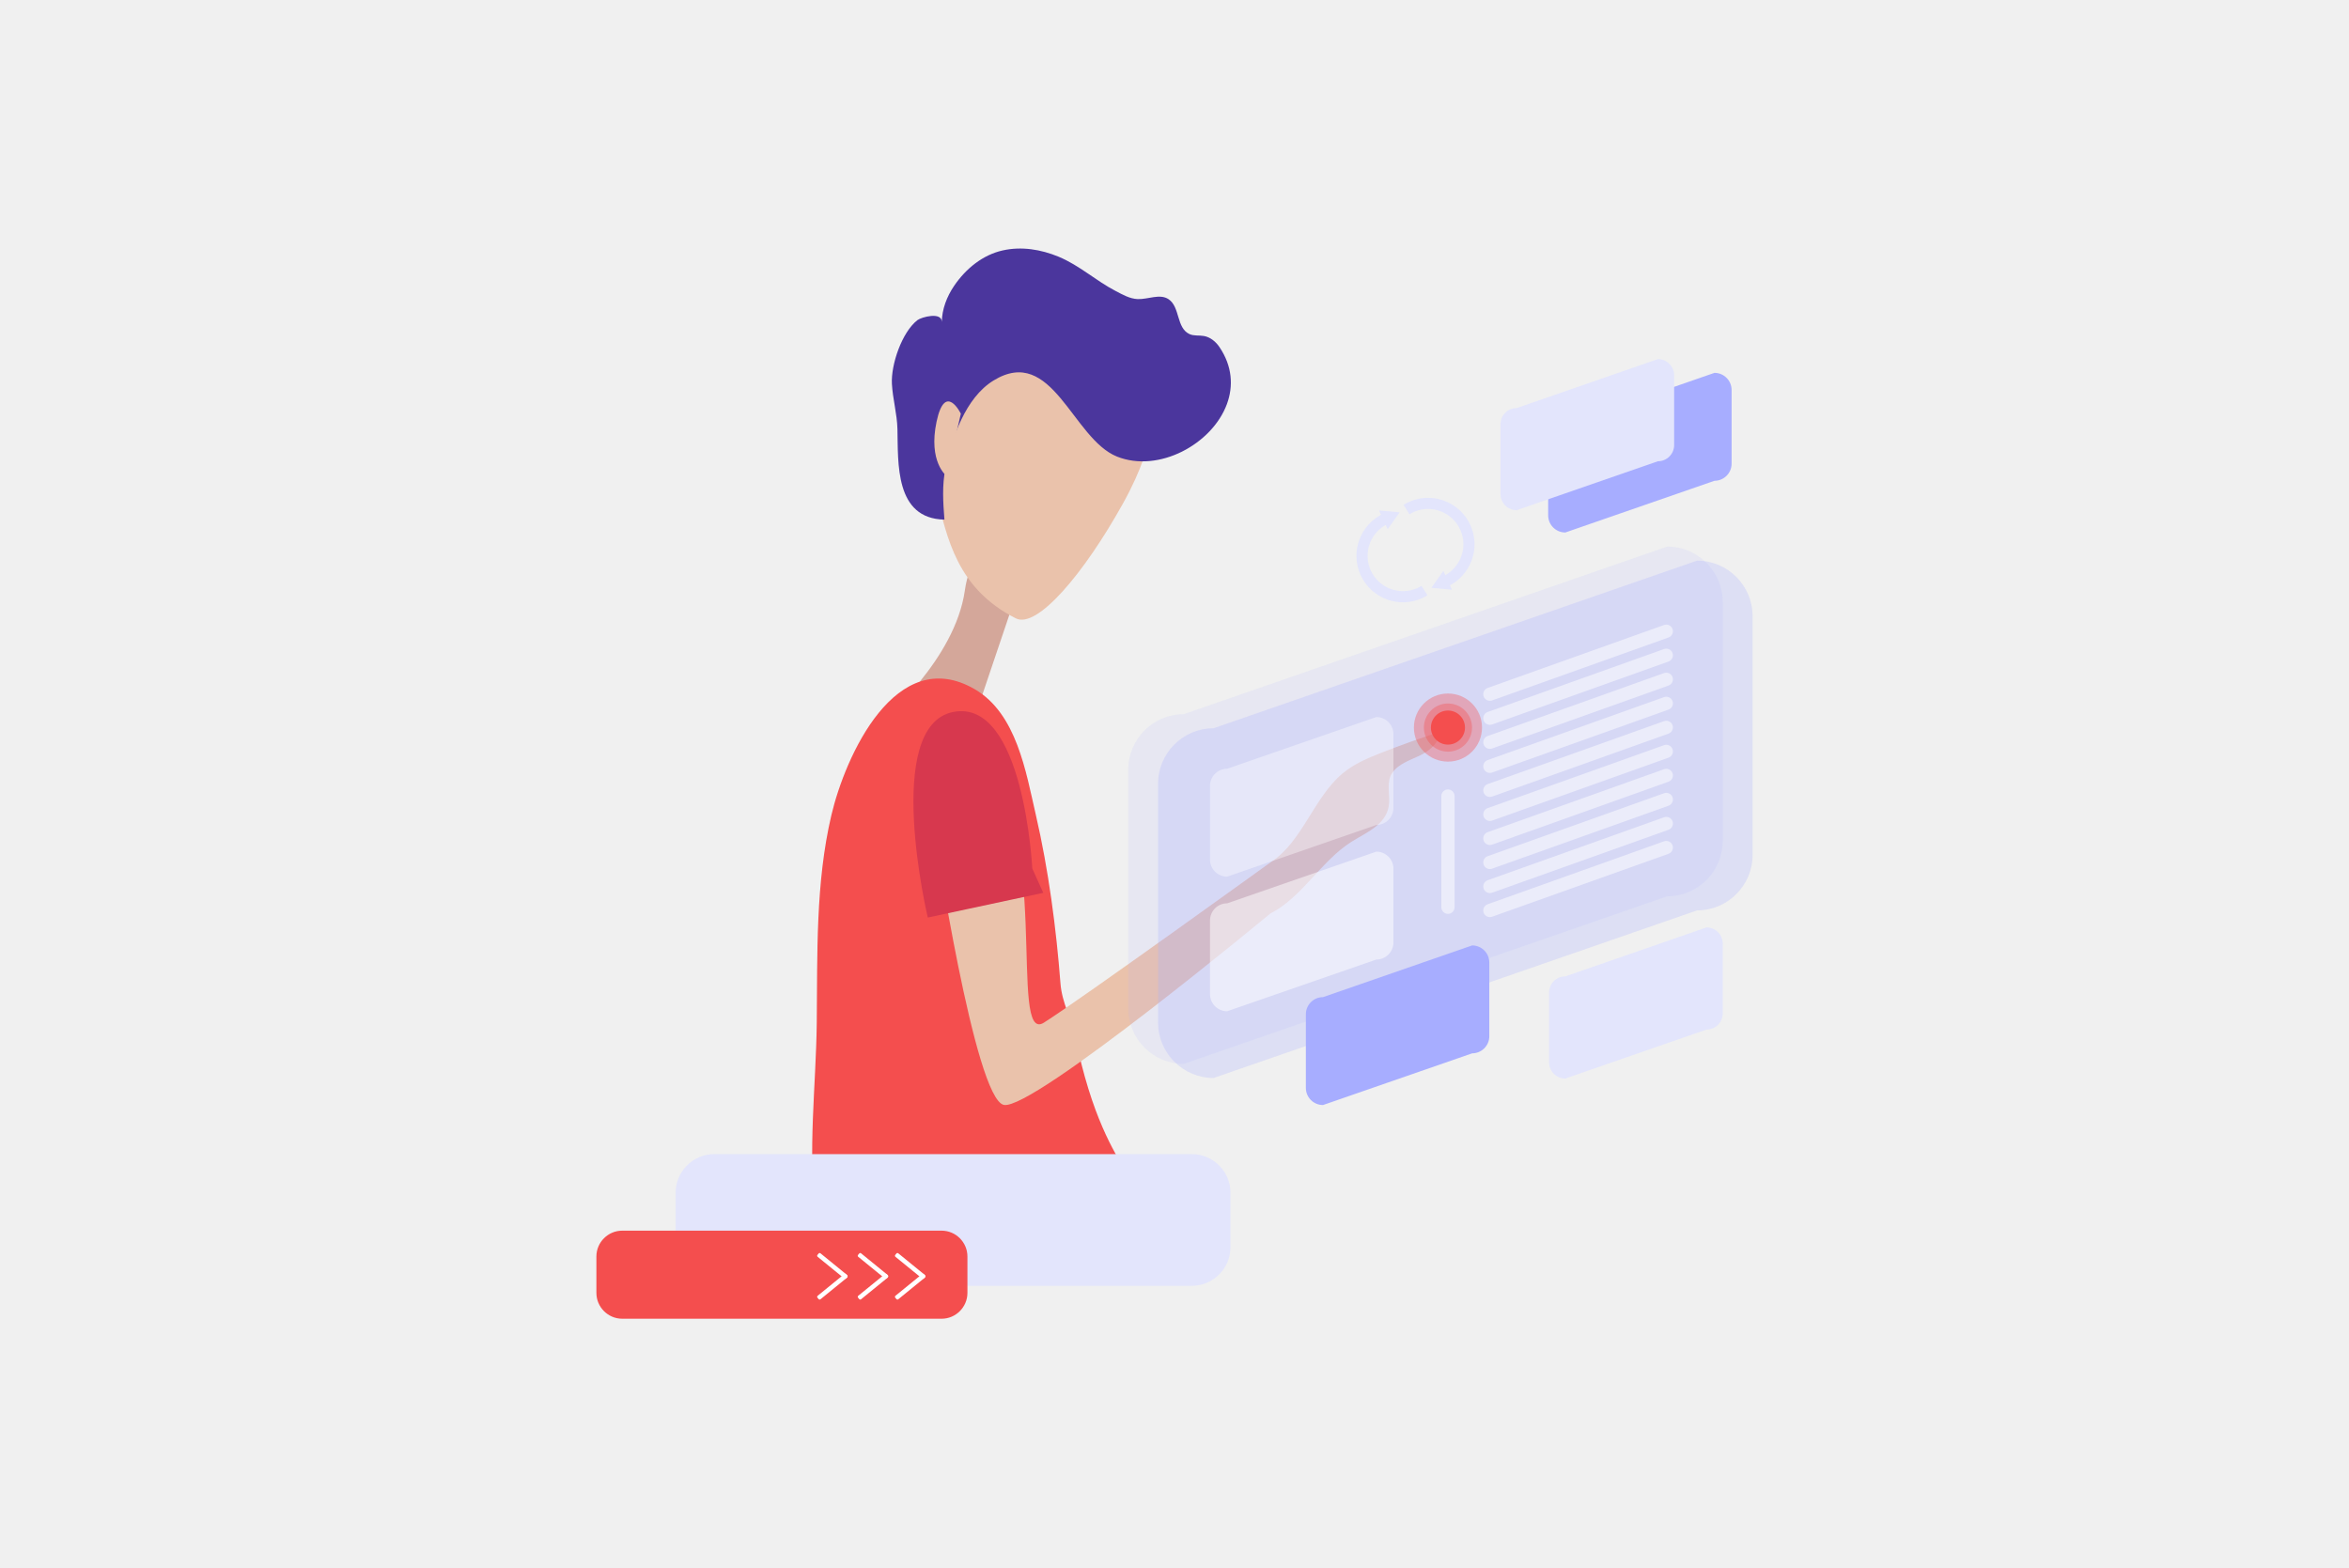
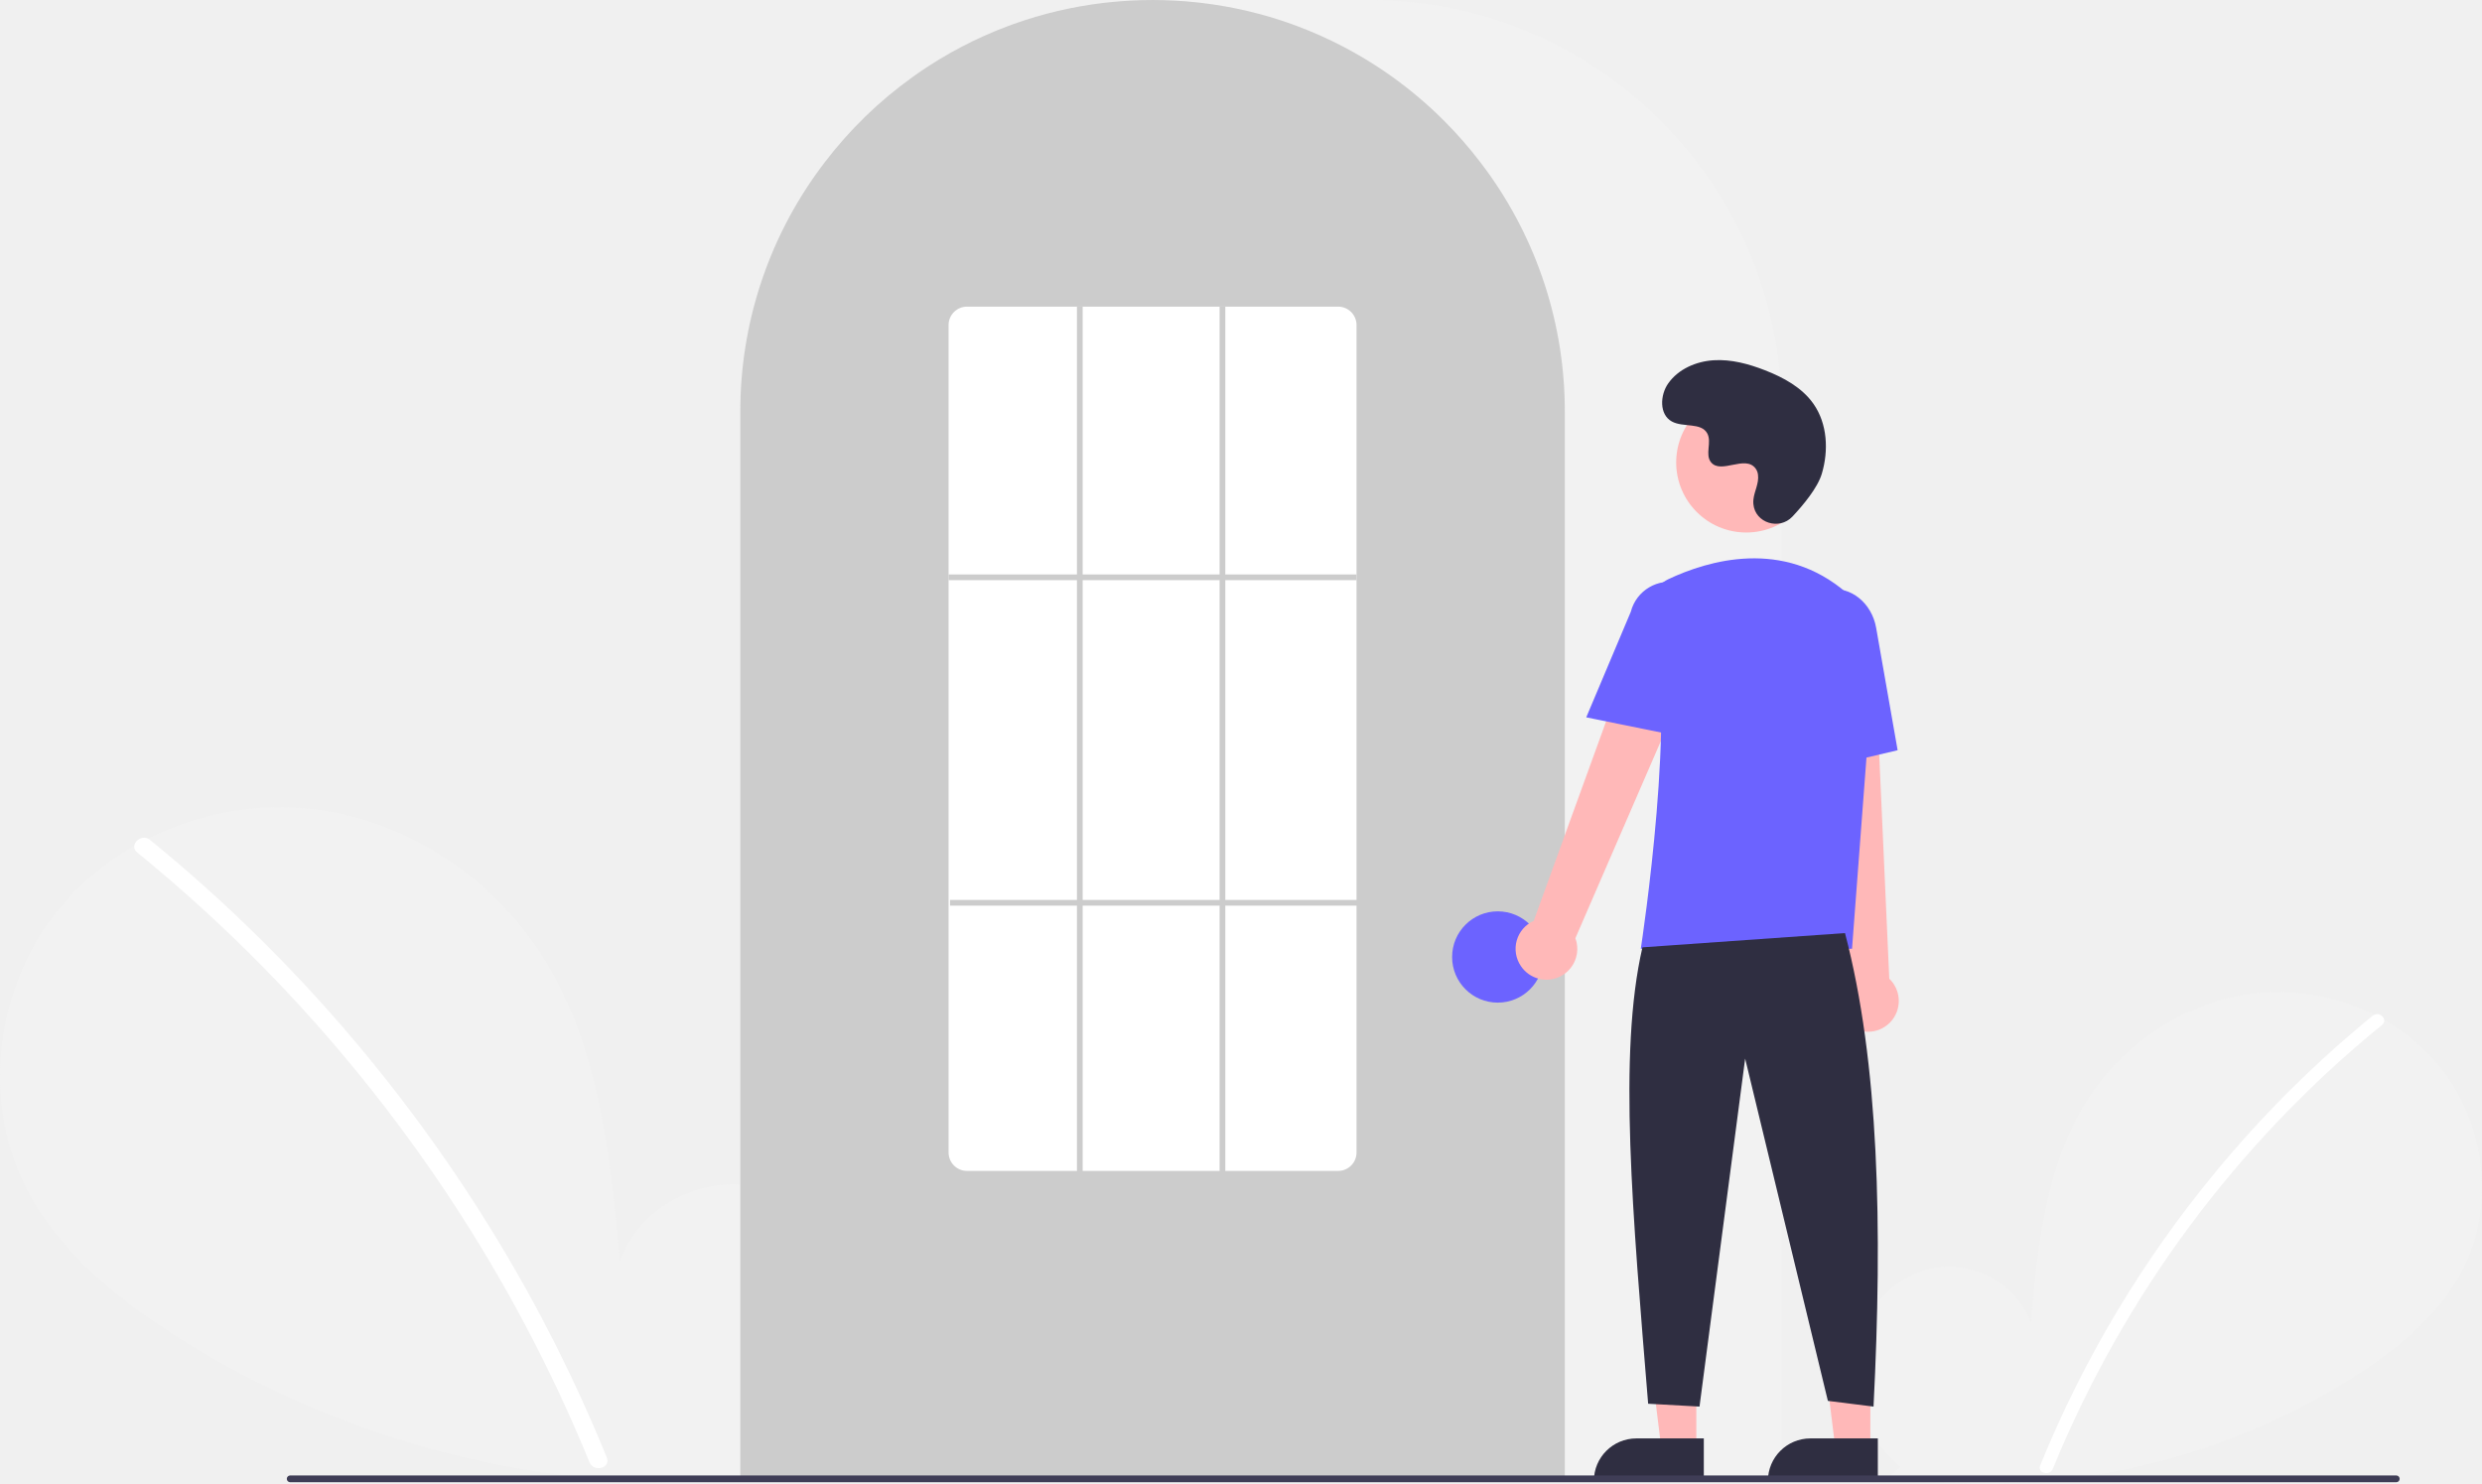
- <svg xmlns="http://www.w3.org/2000/svg" version="1.1" x="0px" y="0px" viewBox="0 0 1799.6 1200.87" style="enable-background:new 0 0 1799.6 1200.87;" xml:space="preserve">
-   <style type="text/css">
- 	.st0{fill:#D4A79A;}
- 	.st1{fill:#EAC2AB;}
- 	.st2{fill:#4B369D;}
- 	.st3{fill:#F44E4E;}
- 	.st4{fill:#D7384E;}
- 	.st5{fill:#E3E5FC;}
- 	.st6{fill:#FFFFFF;}
- 	.st7{opacity:0.26;fill:#A7ADFF;}
- 	.st8{opacity:0.13;fill:#A7ADFF;}
- 	.st9{opacity:0.39;fill:#FFFFFF;}
- 	.st10{fill:#A7ADFF;}
- 	.st11{opacity:0.51;fill:#FFFFFF;}
- 	.st12{opacity:0.36;fill:#F44E4E;}
- </style>
-   <g id="Characters">
-     <g id="Man">
-       <g id="Head">
-         <path id="Neck" class="st0" d="M776.02,462.94l-27.52,81.52l-71.75,6.92c0,0,54.84-46.13,62.39-98.72     S776.02,462.94,776.02,462.94z" />
-         <path id="Face" class="st1" d="M881.12,309.74c0,0,8.9,22.63-20.84,76.11s-65.73,96.2-82.05,87.93     c-45.11-22.86-52.45-61.29-60.93-94.88c-10.4-41.19,54.08-116.61,54.08-116.61l43.82-9.93L881.12,309.74z" />
-         <path id="Hair" class="st2" d="M939.98,309.54c5-13.62,4.2-28.91-5.75-43.63c-2.88-4.26-7.07-7.62-11.95-8.48     c-3.67-0.65-7.66,0.11-11.04-1.48c-10.15-4.74-7.05-20.79-16.04-26.73c-6.71-4.43-15.63,0.27-23.64-0.06     c-6.05-0.25-11.48-3.41-16.85-6.2c-15.12-7.85-27.85-19.71-43.76-26.29c-13.43-5.55-28.34-8.03-42.78-4.79     c-15.07,3.38-28.08,13.69-37.27,27.23c-5.49,8.1-9.22,17.78-9.37,27.6c0.12-8.07-15.66-3.77-18.69-1.41     c-11.85,9.22-20.34,34.03-19.54,48.82c0.63,11.71,3.96,22.86,4.24,34.64c0.61,25.77-2.16,68.67,36,69.37     c-1.01-13.12-1.92-26.49,0.85-39.51c4.95-23.19,15.26-53.84,36.68-67.02c45.23-27.81,60.45,44.53,94.66,58.22     C887.58,362.59,928.65,340.38,939.98,309.54z" />
-         <path id="Ear" class="st1" d="M736.11,316.98c0,0-12.05-24.78-18.59,6.09c-6.53,30.88,7.61,41.57,7.61,41.57L736.11,316.98z" />
-       </g>
-       <path id="Body_1_" class="st3" d="M812.45,753.6c-3.27-42.3-9.12-87.04-18.91-129.38c-7.57-32.73-14.68-77.55-46.88-96.2    c-60.31-34.94-99.12,51.32-109.77,96.72c-12.14,51.72-10.6,106.21-11.16,159c-0.5,47.34-7.16,99.51-0.72,146.04    c1.14,8.21,4.14,16.63,10.57,21.86c16.35,13.3,33.21-4.33,46.97-12.17c12.87-7.34,26.5-6.13,40.17-11.06    c12.01-4.33,17.92-13.31,27.97-20.29c26.36-18.32,54.74,11.15,83.31,5.63c62.1-12,14.69,4.93-10.3-119.83    C821.15,781.21,813.61,768.66,812.45,753.6z" />
-       <path id="Arm" class="st1" d="M973.89,660.36c23.59-15.21,32.73-49.35,54.55-67.65c8.89-7.45,19.43-11.87,29.88-15.96    c14.92-5.85,29.99-11.24,45.17-16.16c-0.95,7.76-6.93,13.51-13.14,16.94c-6.21,3.43-13.08,5.38-18.86,9.68    c-2.55,1.89-4.89,4.31-6.21,7.42c-2.97,6.99-0.09,15.39-1.34,23.02c-2.35,14.31-17.03,20.15-28.28,27.15    c-23.23,14.45-38.24,42.92-62.45,55.12c0,0-181.68,150.85-204.08,146.68c-22.4-4.17-53.31-209.92-53.31-209.92    s-21.32-106.04,34.69-55.24s21.53,219.55,49.21,202.13C827.38,766.14,973.89,660.36,973.89,660.36z" />
-       <path id="Body" class="st4" d="M790.84,665.44c0,0-6.43-130.7-60.64-119.91s-19.4,157.5-19.4,157.5l88.46-18.94L790.84,665.44z" />
-     </g>
-   </g>
-   <g id="UI">
-     <g id="Button">
-       <g>
-         <path class="st5" d="M913.09,985.21H547.21c-16.28,0-29.6-13.32-29.6-29.6v-41.73c0-16.28,13.32-29.6,29.6-29.6h365.88     c16.28,0,29.6,13.32,29.6,29.6v41.73C942.68,971.89,929.36,985.21,913.09,985.21z" />
-       </g>
-       <g>
-         <path class="st3" d="M721.37,1010.42H476.7c-10.89,0-19.79-8.91-19.79-19.79v-27.9c0-10.89,8.91-19.79,19.79-19.79h244.67     c10.89,0,19.79,8.91,19.79,19.79v27.9C741.16,1001.52,732.25,1010.42,721.37,1010.42z" />
-         <g>
-           <path class="st6" d="M708.73,978.34l-0.9,1.1c-0.35,0.43-0.99,0.49-1.42,0.14l-20.41-16.62c-0.43-0.35-0.49-0.99-0.14-1.42      l0.9-1.1c0.35-0.43,0.99-0.49,1.42-0.14l20.41,16.62C709.01,977.27,709.08,977.91,708.73,978.34z" />
-           <path class="st6" d="M708.73,977.47l-0.9-1.1c-0.35-0.43-0.99-0.49-1.42-0.14l-20.41,16.62c-0.43,0.35-0.49,0.99-0.14,1.42      l0.9,1.1c0.35,0.43,0.99,0.49,1.42,0.14l20.41-16.62C709.01,978.53,709.08,977.89,708.73,977.47z" />
-         </g>
-         <g>
-           <path class="st6" d="M680.23,978.34l-0.9,1.1c-0.35,0.43-0.99,0.49-1.42,0.14l-20.41-16.62c-0.43-0.35-0.49-0.99-0.14-1.42      l0.9-1.1c0.35-0.43,0.99-0.49,1.42-0.14l20.41,16.62C680.52,977.27,680.58,977.91,680.23,978.34z" />
-           <path class="st6" d="M680.23,977.47l-0.9-1.1c-0.35-0.43-0.99-0.49-1.42-0.14l-20.41,16.62c-0.43,0.35-0.49,0.99-0.14,1.42      l0.9,1.1c0.35,0.43,0.99,0.49,1.42,0.14l20.41-16.62C680.52,978.53,680.58,977.89,680.23,977.47z" />
-         </g>
-         <g>
-           <path class="st6" d="M649.13,978.34l-0.9,1.1c-0.35,0.43-0.99,0.49-1.42,0.14l-20.41-16.62c-0.43-0.35-0.49-0.99-0.14-1.42      l0.9-1.1c0.35-0.43,0.99-0.49,1.42-0.14l20.41,16.62C649.42,977.27,649.48,977.91,649.13,978.34z" />
-           <path class="st6" d="M649.13,977.47l-0.9-1.1c-0.35-0.43-0.99-0.49-1.42-0.14l-20.41,16.62c-0.43,0.35-0.49,0.99-0.14,1.42      l0.9,1.1c0.35,0.43,0.99,0.49,1.42,0.14l20.41-16.62C649.42,978.53,649.48,977.89,649.13,977.47z" />
-         </g>
-       </g>
-     </g>
-     <g id="Tabs">
-       <g>
-         <path class="st7" d="M1300.14,697.55L929.76,825.96c-23.5,0-42.55-19.05-42.55-42.55V600.53c0-23.5,19.05-42.55,42.55-42.55     l370.38-128.41c23.5,0,42.55,19.05,42.55,42.55V655C1342.69,678.5,1323.64,697.55,1300.14,697.55z" />
-         <path class="st8" d="M1277.28,686.76L906.9,815.17c-23.5,0-42.55-19.05-42.55-42.55V589.75c0-23.5,19.05-42.55,42.55-42.55     l370.38-128.41c23.5,0,42.55,19.05,42.55,42.55v182.87C1319.83,667.71,1300.78,686.76,1277.28,686.76z" />
-         <path class="st9" d="M1054.41,632.09l-114.28,39.62c-7.25,0-13.13-5.88-13.13-13.13v-56.43c0-7.25,5.88-13.13,13.13-13.13     l114.28-39.62c7.25,0,13.13,5.88,13.13,13.13v56.43C1067.54,626.21,1061.66,632.09,1054.41,632.09z" />
-         <g>
-           <path class="st10" d="M1313.48,368.38L1199.2,408c-7.25,0-13.13-5.88-13.13-13.13v-56.43c0-7.25,5.88-13.13,13.13-13.13      l114.28-39.62c7.25,0,13.13,5.88,13.13,13.13v56.43C1326.61,362.5,1320.73,368.38,1313.48,368.38z" />
-           <path class="st5" d="M1270.16,353.41l-108.2,37.51c-6.87,0-12.43-5.57-12.43-12.43v-53.42c0-6.87,5.57-12.43,12.43-12.43      l108.2-37.51c6.87,0,12.43,5.57,12.43,12.43v53.42C1282.59,347.85,1277.02,353.41,1270.16,353.41z" />
-         </g>
-         <g>
-           <path class="st5" d="M1307.4,788.87l-108.2,37.51c-6.87,0-12.43-5.57-12.43-12.43v-53.42c0-6.87,5.57-12.43,12.43-12.43      l108.2-37.51c6.87,0,12.43,5.57,12.43,12.43v53.42C1319.83,783.31,1314.27,788.87,1307.4,788.87z" />
-           <path class="st10" d="M1127.85,807.07l-114.28,39.62c-7.25,0-13.13-5.88-13.13-13.13v-56.42c0-7.25,5.88-13.13,13.13-13.13      l114.28-39.62c7.25,0,13.13,5.88,13.13,13.13v56.43C1140.98,801.19,1135.1,807.07,1127.85,807.07z" />
-         </g>
-         <path class="st11" d="M1054.41,735.21l-114.28,39.62c-7.25,0-13.13-5.88-13.13-13.13v-56.43c0-7.25,5.88-13.13,13.13-13.13     l114.28-39.62c7.25,0,13.13,5.88,13.13,13.13v56.43C1067.54,729.33,1061.66,735.21,1054.41,735.21z" />
-         <path class="st11" d="M1109.3,700.2L1109.3,700.2c-2.79,0-5.08-2.29-5.08-5.08v-85.18c0-2.79,2.29-5.08,5.08-5.08l0,0     c2.79,0,5.08,2.29,5.08,5.08v85.18C1114.38,697.91,1112.1,700.2,1109.3,700.2z" />
-         <g>
-           <path class="st11" d="M1136.63,533.6L1136.63,533.6c-0.94-2.63,0.45-5.55,3.08-6.49l135.16-48.23c2.63-0.94,5.55,0.45,6.49,3.08      l0,0c0.94,2.63-0.45,5.55-3.08,6.49l-135.16,48.23C1140.49,537.62,1137.57,536.23,1136.63,533.6z" />
-           <path class="st11" d="M1136.63,552.02L1136.63,552.02c-0.94-2.63,0.45-5.55,3.08-6.49l135.16-48.23      c2.63-0.94,5.55,0.45,6.49,3.08v0c0.94,2.63-0.45,5.55-3.08,6.49l-135.16,48.23C1140.49,556.03,1137.57,554.65,1136.63,552.02z" />
-           <path class="st11" d="M1136.63,570.43L1136.63,570.43c-0.94-2.63,0.45-5.55,3.08-6.49l135.16-48.23      c2.63-0.94,5.55,0.45,6.49,3.08l0,0c0.94,2.63-0.45,5.55-3.08,6.49l-135.16,48.23C1140.49,574.45,1137.57,573.06,1136.63,570.43      z" />
-           <path class="st11" d="M1136.63,588.85L1136.63,588.85c-0.94-2.63,0.45-5.55,3.08-6.49l135.16-48.23      c2.63-0.94,5.55,0.45,6.49,3.08v0c0.94,2.63-0.45,5.55-3.08,6.49l-135.16,48.23C1140.49,592.86,1137.57,591.48,1136.63,588.85z" />
-           <path class="st11" d="M1136.63,607.26L1136.63,607.26c-0.94-2.63,0.45-5.55,3.08-6.49l135.16-48.23      c2.63-0.94,5.55,0.45,6.49,3.08l0,0c0.94,2.63-0.45,5.55-3.08,6.49l-135.16,48.23C1140.49,611.28,1137.57,609.89,1136.63,607.26      z" />
-           <path class="st11" d="M1136.63,625.67L1136.63,625.67c-0.94-2.63,0.45-5.55,3.08-6.49l135.16-48.23      c2.63-0.94,5.55,0.45,6.49,3.08l0,0c0.94,2.63-0.45,5.55-3.08,6.49l-135.16,48.23C1140.49,629.69,1137.57,628.3,1136.63,625.67z      " />
-           <path class="st11" d="M1136.63,644.09L1136.63,644.09c-0.94-2.63,0.45-5.55,3.08-6.49l135.16-48.23      c2.63-0.94,5.55,0.45,6.49,3.08l0,0c0.94,2.63-0.45,5.55-3.08,6.49l-135.16,48.23C1140.49,648.1,1137.57,646.72,1136.63,644.09z      " />
-           <path class="st11" d="M1136.63,662.5L1136.63,662.5c-0.94-2.63,0.45-5.55,3.08-6.49l135.16-48.23c2.63-0.94,5.55,0.45,6.49,3.08      l0,0c0.94,2.63-0.45,5.55-3.08,6.49l-135.16,48.23C1140.49,666.52,1137.57,665.13,1136.63,662.5z" />
-           <path class="st11" d="M1136.63,680.92L1136.63,680.92c-0.94-2.63,0.45-5.55,3.08-6.49l135.16-48.23      c2.63-0.94,5.55,0.45,6.49,3.08v0c0.94,2.63-0.45,5.55-3.08,6.49l-135.16,48.23C1140.49,684.93,1137.57,683.55,1136.63,680.92z" />
-           <path class="st11" d="M1136.63,699.33L1136.63,699.33c-0.94-2.63,0.45-5.55,3.08-6.49l135.16-48.23      c2.63-0.94,5.55,0.45,6.49,3.08l0,0c0.94,2.63-0.45,5.55-3.08,6.49l-135.16,48.23C1140.49,703.35,1137.57,701.96,1136.63,699.33      z" />
-         </g>
-       </g>
-       <g>
-         <g>
-           <path class="st5" d="M1075.28,386.78c1.26-0.78,2.58-1.48,3.92-2.1c17.85-8.19,39.03-0.33,47.23,17.52      c8.19,17.85,0.33,39.03-17.52,47.22l-3.56-7.76c13.57-6.23,19.54-22.33,13.32-35.9c-6.23-13.57-22.33-19.54-35.9-13.32      c-1.02,0.47-2.03,1.01-2.99,1.6L1075.28,386.78z" />
-         </g>
-         <g>
-           <polygon class="st5" points="1096.6,450.37 1112.36,451.85 1105.76,437.45     " />
-         </g>
-         <g>
-           <path class="st5" d="M1093.58,456.15c-1.26,0.78-2.58,1.48-3.92,2.1c-17.85,8.19-39.04,0.33-47.23-17.52      c-8.19-17.85-0.33-39.03,17.52-47.22l3.56,7.76c-13.57,6.23-19.54,22.33-13.32,35.9c6.23,13.57,22.33,19.54,35.9,13.32      c1.02-0.47,2.03-1.01,2.99-1.6L1093.58,456.15z" />
-         </g>
-         <g>
-           <polygon class="st5" points="1072.27,392.56 1056.5,391.08 1063.1,405.47     " />
-         </g>
-       </g>
-     </g>
-     <g id="Touch">
-       <circle class="st12" cx="1109.3" cy="557.47" r="26.09" />
-       <circle class="st3" cx="1109.3" cy="557.47" r="13.05" />
-       <circle class="st12" cx="1109.3" cy="557.47" r="18.45" />
-     </g>
-   </g>
+ <svg xmlns="http://www.w3.org/2000/svg" data-name="Layer 1" width="870" height="520.139" viewBox="0 0 870 520.139">
+   <path d="M831.092,704.187c-11.138-9.412-17.904-24.28-16.13-38.754s12.764-27.78,27.018-30.854,30.504,5.435,34.834,19.359c2.383-26.846,5.129-54.818,19.402-77.68,12.924-20.701,35.309-35.514,59.569-38.164s49.803,7.359,64.933,26.507,18.835,46.985,8.238,68.969c-7.806,16.195-22.188,28.247-37.257,38.052a240.452,240.452,0,0,1-164.454,35.977Z" transform="translate(-165 -189.9307)" fill="#f2f2f2" />
+   <path d="M996.728,546.01a393.414,393.414,0,0,0-54.826,54.442,394.561,394.561,0,0,0-61.752,103.194c-1.112,2.725,3.313,3.911,4.412,1.216A392.342,392.342,0,0,1,999.963,549.245c2.284-1.86-.97-5.08-3.236-3.236Z" transform="translate(-165 -189.9307)" fill="#fff" />
+   <path d="M445.067,701.63c15.299-12.927,24.591-33.348,22.154-53.228s-17.531-38.156-37.11-42.377-41.897,7.464-47.844,26.59c-3.273-36.873-7.044-75.292-26.648-106.693-17.751-28.433-48.497-48.778-81.818-52.418s-68.404,10.107-89.185,36.407-25.869,64.535-11.315,94.729c10.722,22.243,30.475,38.797,51.172,52.264,66.03,42.965,147.939,60.884,225.877,49.415" transform="translate(-165 -189.9307)" fill="#f2f2f2" />
+   <path d="M217.567,484.373a540.355,540.355,0,0,1,75.304,74.777A548.076,548.076,0,0,1,352.257,647.04a545.835,545.835,0,0,1,25.43,53.846c1.527,3.743-4.55,5.372-6.06,1.671a536.36,536.36,0,0,0-49.009-92.727A539.734,539.734,0,0,0,256.889,528.632a538.441,538.441,0,0,0-43.766-39.815c-3.138-2.555,1.332-6.978,4.444-4.444Z" transform="translate(-165 -189.9307)" fill="#fff" />
+   <path d="M789.5,708.931h-365v-374.5c0-79.678,64.822-144.5,144.5-144.5h76c79.677,0,144.5,64.822,144.5,144.5Z" transform="translate(-165 -189.9307)" fill="#f2f2f2" />
+   <path d="M713.5,708.931h-289v-374.5a143.382,143.382,0,0,1,27.596-84.944c.664-.905,1.326-1.798,2.009-2.681a144.466,144.466,0,0,1,30.754-29.851c.66-.48,1.322-.952,1.994-1.423a144.16,144.16,0,0,1,31.472-16.459c.661-.25,1.334-.501,2.007-.742a144.02,144.02,0,0,1,31.108-7.336c.658-.09,1.333-.16,2.008-.23a146.288,146.288,0,0,1,31.105,0c.673.07,1.349.141,2.014.231a143.995,143.995,0,0,1,31.1,7.335c.673.241,1.346.492,2.009.743a143.799,143.799,0,0,1,31.106,16.216c.672.461,1.344.933,2.006,1.405a145.987,145.987,0,0,1,18.384,15.564,144.305,144.305,0,0,1,12.724,14.551c.681.88,1.343,1.773,2.005,2.677A143.382,143.382,0,0,1,713.5,334.431Z" transform="translate(-165 -189.9307)" fill="#ccc" />
+   <circle cx="525" cy="335.5" r="16" fill="#6c63ff" />
+   <polygon points="594.599 507.783 582.339 507.783 576.506 460.495 594.601 460.496 594.599 507.783" fill="#ffb8b8" />
+   <path d="M573.582,504.28h23.644a0,0,0,0,1,0,0v14.887a0,0,0,0,1,0,0H558.695a0,0,0,0,1,0,0v0a14.887,14.887,0,0,1,14.887-14.887Z" fill="#2f2e41" />
+   <polygon points="655.599 507.783 643.339 507.783 637.506 460.495 655.601 460.496 655.599 507.783" fill="#ffb8b8" />
+   <path d="M634.582,504.28h23.644a0,0,0,0,1,0,0v14.887a0,0,0,0,1,0,0H619.695a0,0,0,0,1,0,0v0a14.887,14.887,0,0,1,14.887-14.887Z" fill="#2f2e41" />
+   <path d="M698.098,528.6a10.743,10.743,0,0,1,4.511-15.843l41.676-114.867L764.791,409.082,717.206,518.853a10.801,10.801,0,0,1-19.109,9.748Z" transform="translate(-165 -189.9307)" fill="#ffb8b8" />
+   <path d="M814.336,550.184a10.743,10.743,0,0,1-2.893-16.217L798.533,412.458l23.338,1.066L827.236,533.045a10.801,10.801,0,0,1-12.9,17.139Z" transform="translate(-165 -189.9307)" fill="#ffb8b8" />
+   <circle cx="612.106" cy="162.123" r="24.561" fill="#ffb8b8" />
+   <path d="M814.18,522.549H740.133l.089-.576c.133-.861,13.197-86.439,3.562-114.436a11.813,11.813,0,0,1,6.069-14.584h0c13.772-6.485,40.208-14.471,62.52,4.909a28.234,28.234,0,0,1,9.459,23.396Z" transform="translate(-165 -189.9307)" fill="#6c63ff" />
+   <path d="M754.354,448.181,721.018,441.418l15.626-37.03a13.997,13.997,0,0,1,27.106,6.998Z" transform="translate(-165 -189.9307)" fill="#6c63ff" />
+   <path d="M797.05,460.739l-2.004-45.941c-1.52-8.636,3.424-16.8,11.027-18.135,7.605-1.33,15.032,4.66,16.558,13.36l7.533,42.928Z" transform="translate(-165 -189.9307)" fill="#6c63ff" />
+   <path d="M811.716,517.049c11.915,45.377,13.214,103.069,10,166l-16-2-29-120-16,122-18-1c-5.377-66.03-10.613-122.715-2-160Z" transform="translate(-165 -189.9307)" fill="#2f2e41" />
+   <path d="M793.289,371.035c-4.582,4.881-13.091,2.261-13.688-4.407a8.055,8.055,0,0,1,.01-1.556c.308-2.954,2.015-5.635,1.606-8.754a4.59,4.59,0,0,0-.84-2.149c-3.651-4.889-12.222,2.187-15.668-2.239-2.113-2.714.371-6.987-1.251-10.021-2.14-4.004-8.479-2.029-12.454-4.221-4.423-2.439-4.158-9.225-1.247-13.353,3.551-5.034,9.776-7.72,15.923-8.107s12.253,1.275,17.992,3.511c6.521,2.541,12.988,6.054,17.001,11.788,4.88,6.973,5.35,16.348,2.909,24.502C802.098,360.99,797.031,367.049,793.289,371.035Z" transform="translate(-165 -189.9307)" fill="#2f2e41" />
+   <path d="M1004.982,709.574h-738.294a1.191,1.191,0,0,1,0-2.381h738.294a1.191,1.191,0,0,1,0,2.381Z" transform="translate(-165 -189.9307)" fill="#3f3d56" />
+   <path d="M634,600.431H504a6.465,6.465,0,0,1-6.5-6.415V303.846a6.465,6.465,0,0,1,6.5-6.415H634a6.465,6.465,0,0,1,6.5,6.415V594.015A6.465,6.465,0,0,1,634,600.431Z" transform="translate(-165 -189.9307)" fill="#fff" />
+   <rect x="332.5" y="201.39" width="143" height="2" fill="#ccc" />
+   <rect x="333" y="315.5" width="143" height="2" fill="#ccc" />
+   <rect x="377.5" y="107.5" width="2" height="304" fill="#ccc" />
+   <rect x="427.5" y="107.5" width="2" height="304" fill="#ccc" />
</svg>
